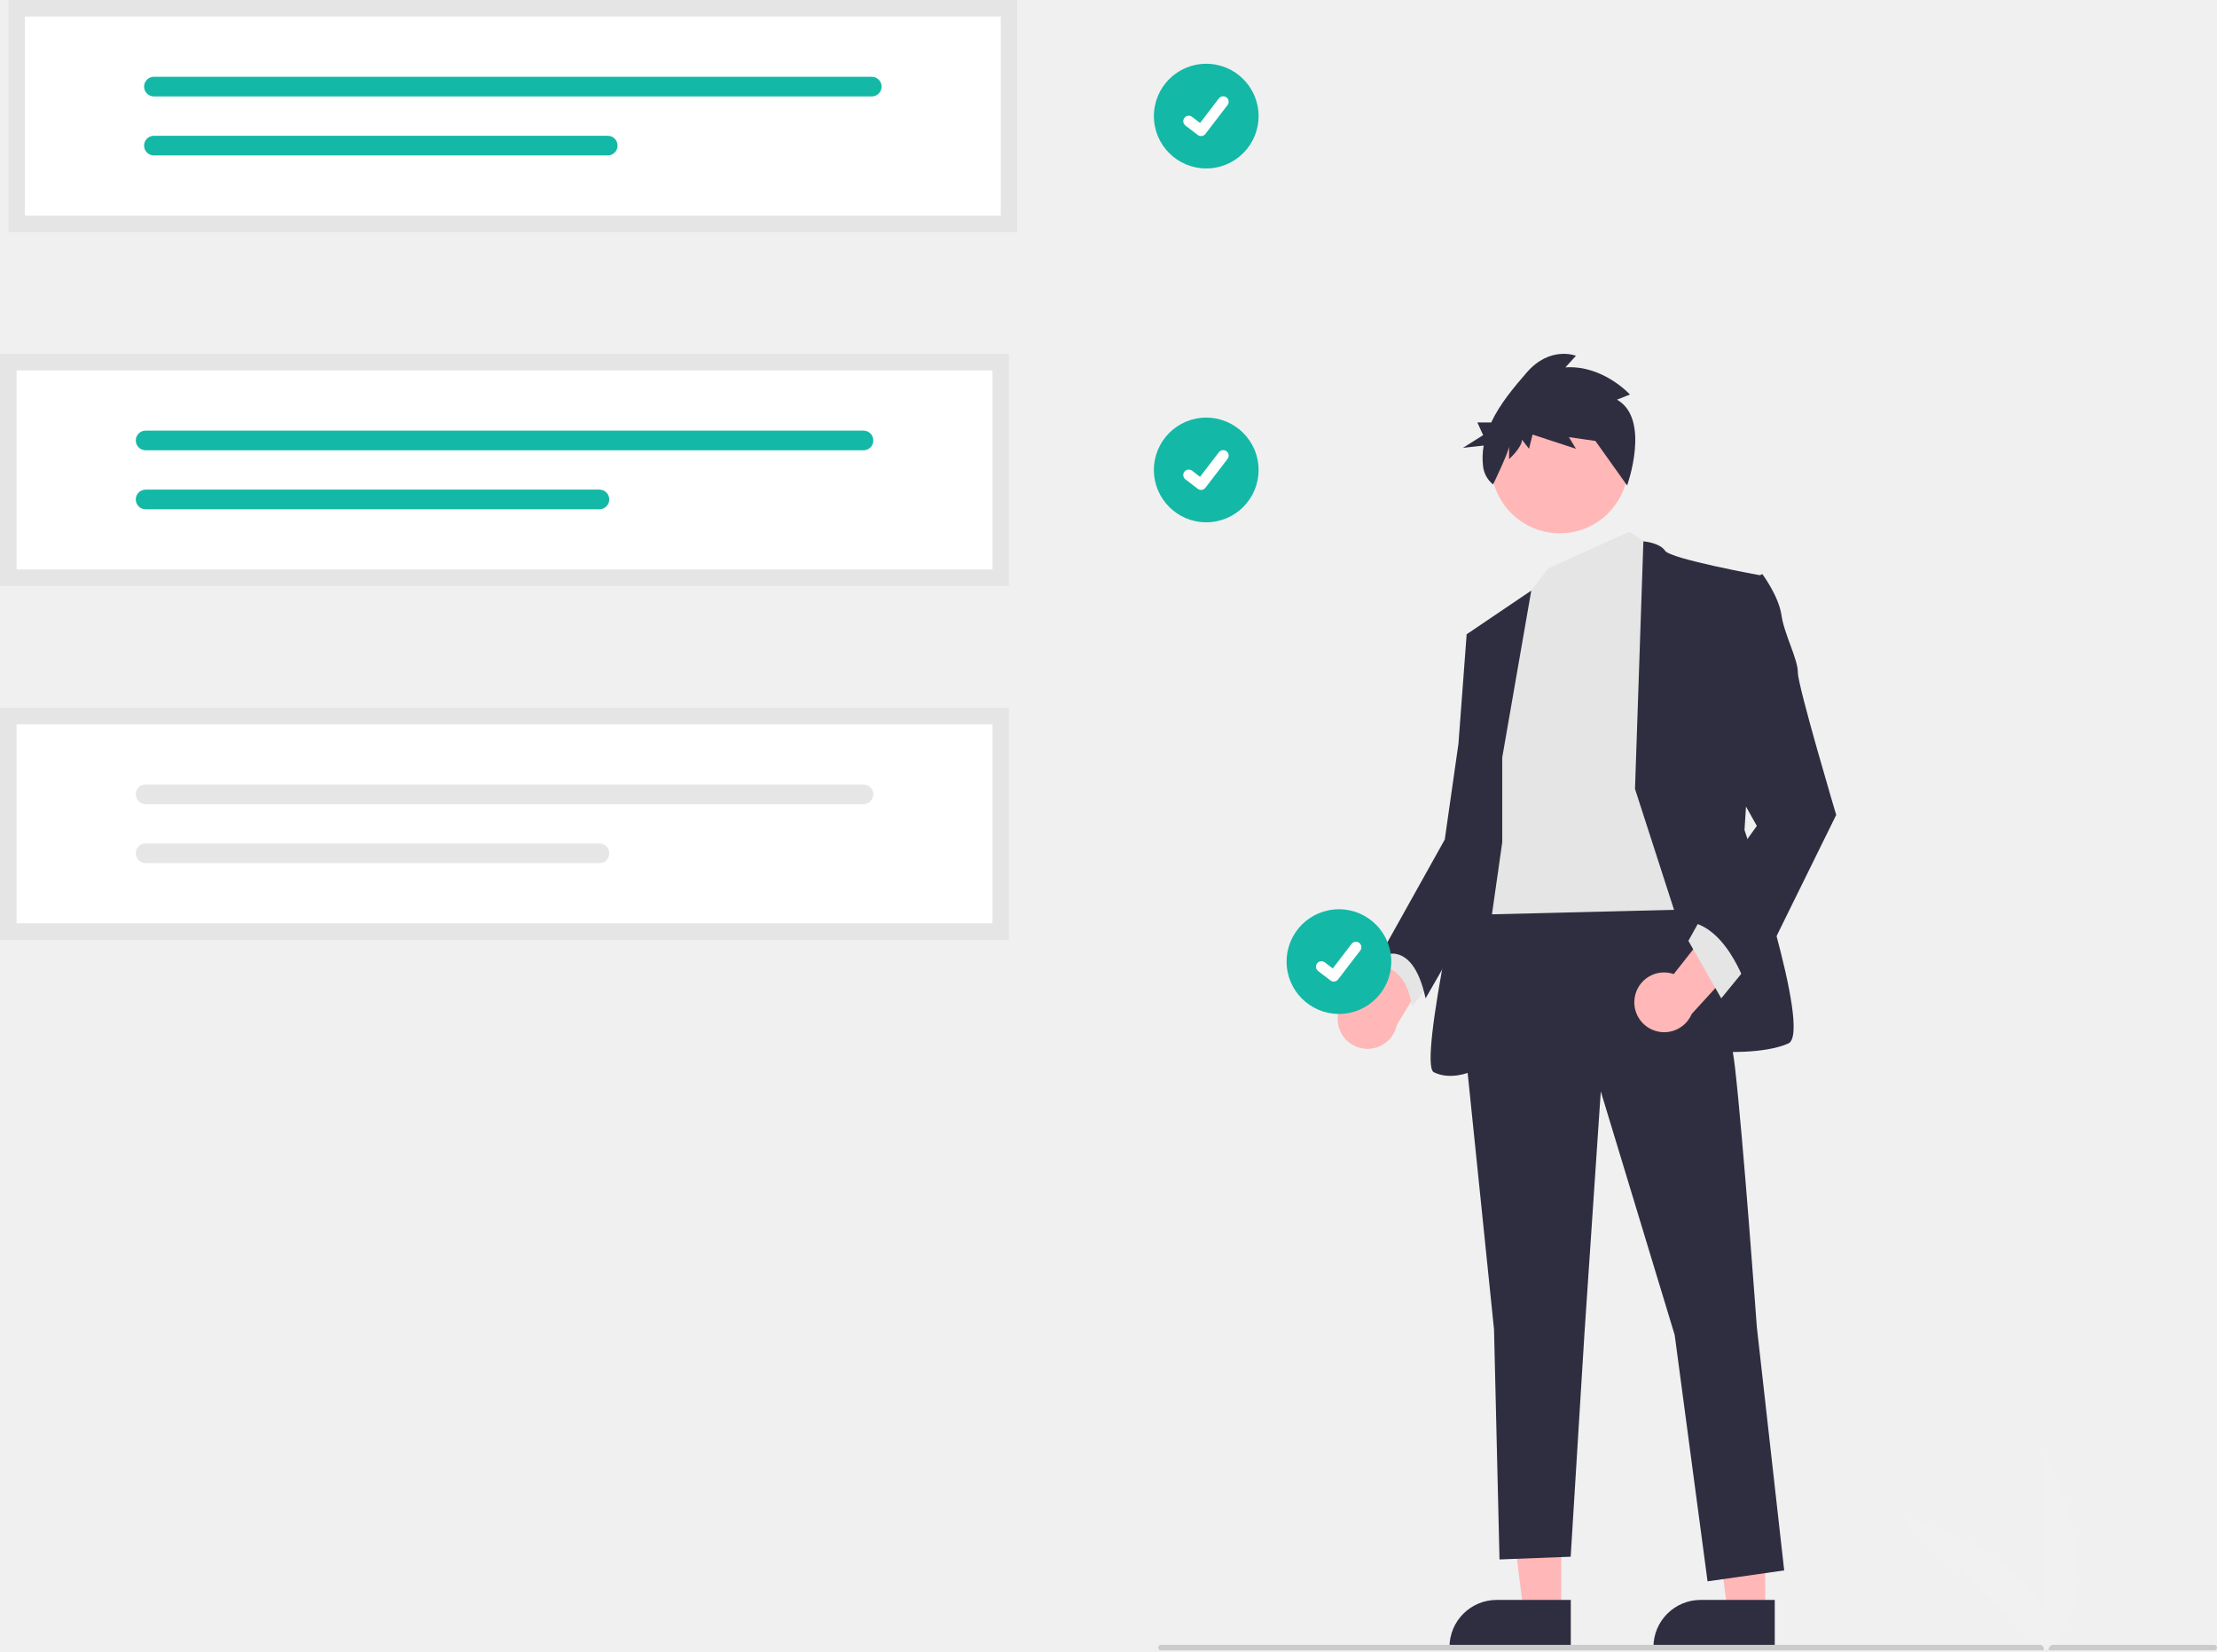
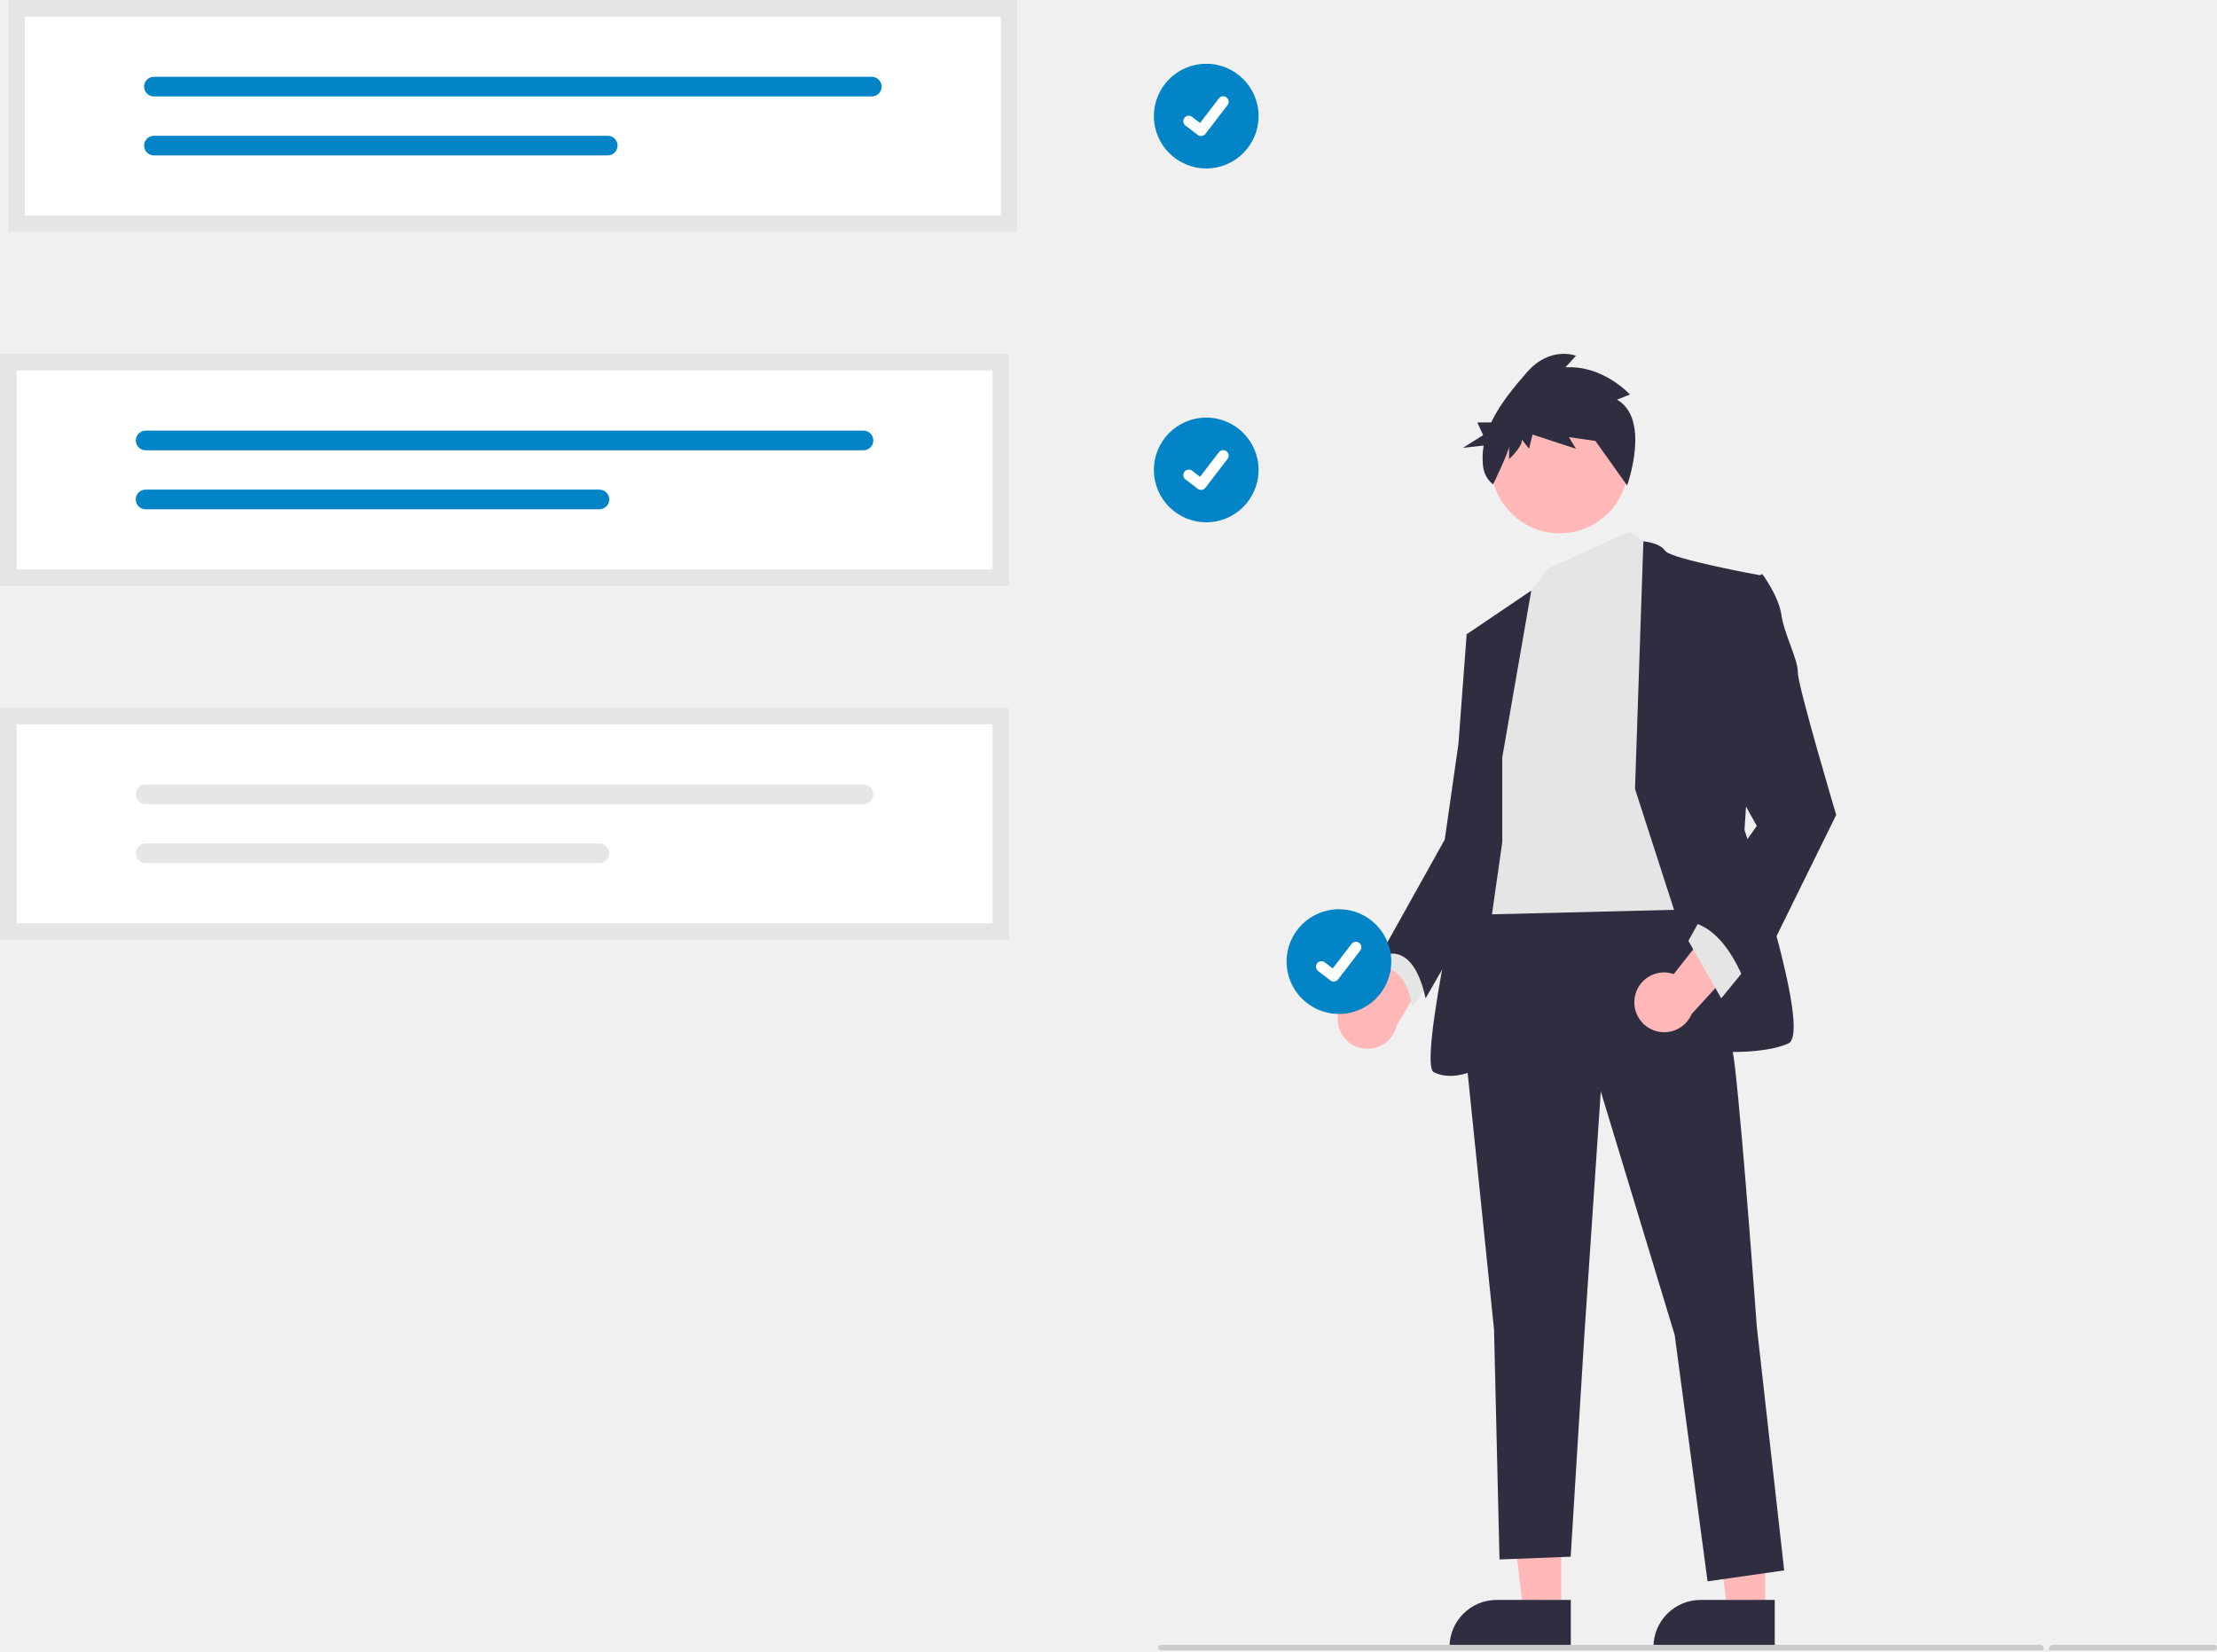
<svg xmlns="http://www.w3.org/2000/svg" id="a644d002-dee1-4c60-b6d8-14071a55f848" data-name="Layer 1" width="801.921" height="597.457" viewBox="0 0 801.921 597.457">
-   <circle id="a21b076b-2a02-49a5-bb32-17a8ec3aa4f0" data-name="Ellipse 44" cx="436.314" cy="42" r="18.934" fill="#14b8a6" />
+   <circle id="a21b076b-2a02-49a5-bb32-17a8ec3aa4f0" data-name="Ellipse 44" cx="436.314" cy="42" r="18.934" fill="#0284c7" />
  <path id="e6e13b85-c0f0-465c-a6f6-5f502d6349d1" data-name="Path 395" d="M633.477,200.494a1.964,1.964,0,0,1-1.181-.393l-.021-.016-4.45-3.404A1.977,1.977,0,0,1,630.231,193.543l2.882,2.21,6.811-8.885a1.977,1.977,0,0,1,2.771-.366l.001 0-.042.059.043-.059a1.979,1.979,0,0,1,.366,2.772l-8.011,10.447a1.978,1.978,0,0,1-1.573.771Z" transform="translate(-199.0394 -151.2713)" fill="#fff" />
-   <circle id="a589868e-34c5-408c-9ae2-7552629e8089" data-name="Ellipse 44" cx="436.314" cy="170" r="18.934" fill="#14b8a6" />
+   <circle id="a589868e-34c5-408c-9ae2-7552629e8089" data-name="Ellipse 44" cx="436.314" cy="170" r="18.934" fill="#0284c7" />
  <path id="e165961b-e395-421d-ab84-b3c9bf16c3b4" data-name="Path 395" d="M633.477,328.494a1.964,1.964,0,0,1-1.181-.393l-.021-.016-4.45-3.404A1.977,1.977,0,1,1,630.231,321.543l2.882,2.21,6.811-8.885a1.977,1.977,0,0,1,2.771-.366l.001 0-.042.059.043-.059a1.979,1.979,0,0,1,.366,2.772l-8.011,10.447a1.978,1.978,0,0,1-1.573.771Z" transform="translate(-199.0394 -151.2713)" fill="#fff" />
  <path d="M682.904,520.23a10.746,10.746,0,0,1,12.209-11.065l17.341-34.022,9.799,17.256-17.97,29.663a10.804,10.804,0,0,1-21.379-1.831Z" transform="translate(-199.0394 -151.2713)" fill="#ffb7b7" />
  <polygon points="564.71 583.194 551.101 583.193 544.627 530.702 564.712 530.703 564.71 583.194" fill="#ffb7b7" />
  <path d="M767.22,747.657l-43.88-.002v-.555a17.08,17.08,0,0,1,17.08-17.079h.001l26.801.001Z" transform="translate(-199.0394 -151.2713)" fill="#2f2e41" />
  <polygon points="638.483 583.194 624.874 583.193 618.4 530.702 638.485 530.703 638.483 583.194" fill="#ffb7b7" />
  <path d="M840.993,747.657l-43.881-.002v-.555a17.08,17.08,0,0,1,17.08-17.079h.001l26.801.001Z" transform="translate(-199.0394 -151.2713)" fill="#2f2e41" />
  <path d="M703.806,490.62l-5.941,9.902s9.902,0,11.882,14.852l7.921-9.902Z" transform="translate(-199.0394 -151.2713)" fill="#e5e5e5" />
  <path d="M807.772,469.827s15.842,41.586,18.813,67.33,7.921,94.064,7.921,94.064l9.902,88.123-27.724,3.961-11.882-89.113-26.734-88.123-5.941,88.123-4.951,80.202-25.744.99-1.98-83.173-10.892-105.946,5.941-50.498Z" transform="translate(-199.0394 -151.2713)" fill="#2f2e41" />
  <circle cx="564.176" cy="168.164" r="24.754" fill="#ffb7b7" />
  <polygon points="589.424 192.312 599.326 199.242 612.198 328.952 531.996 330.932 542.888 240.829 552.789 215.085 559.936 205.636 589.424 192.312" fill="#e5e5e5" />
  <path d="M790.444,436.657l3.03-89.567s5.882.454,7.862,3.424,34.655,8.911,34.655,8.911l-5.941,92.084s24.754,73.271,15.842,77.232-24.754,2.97-24.754,2.97Z" transform="translate(-199.0394 -151.2713)" fill="#2f2e41" />
  <path d="M742.422,425.27l10.504-60.365L729.55,380.713,735.491,424.28l-4.951,29.704s-18.813,82.182-12.872,85.153,12.872,0,12.872,0L742.422,455.965Z" transform="translate(-199.0394 -151.2713)" fill="#2f2e41" />
  <path d="M736.481,378.733,729.55,380.713l-2.97,39.606-4.951,34.655L697.865,497.551s11.882-7.921,16.833,14.852l26.171-45.564Z" transform="translate(-199.0394 -151.2713)" fill="#2f2e41" />
  <path d="M783.938,295.851l4.668-1.869s-9.76-10.745-23.339-9.811l3.819-4.205s-9.336-3.737-17.823,6.073c-4.462,5.157-9.623,11.22-12.841,18.049h-4.999l2.086,4.594-7.302,4.594,7.495-.825a25.672,25.672,0,0,0-.203,7.62,9.859,9.859,0,0,0,3.61,6.45h0s5.789-11.983,5.789-13.851v4.672s4.668-4.205,4.668-7.008l2.546,3.27,1.273-5.139,15.701,5.139-2.546-4.205,9.76,1.402-3.819-5.139,15.111,21.221S796.244,302.858,783.938,295.851Z" transform="translate(-199.0394 -151.2713)" fill="#2f2e41" />
  <path d="M790.339,512.11a10.746,10.746,0,0,1,14.125-8.485l23.616-30.009,6.262,18.83-23.386,25.61a10.804,10.804,0,0,1-20.617-5.946Z" transform="translate(-199.0394 -151.2713)" fill="#ffb7b7" />
  <polygon points="631.506 350.24 622.595 361.132 610.713 340.339 615.663 331.428 631.506 350.24" fill="#e5e5e5" />
  <path d="M828.565,362.891l7.921-3.961s5.941,7.921,6.931,14.852,5.941,15.842,5.941,20.793,13.862,51.488,13.862,51.488L831.535,510.423s-6.931-23.764-21.783-25.744l24.754-34.655-13.862-24.754Z" transform="translate(-199.0394 -151.2713)" fill="#2f2e41" />
  <path d="M999.961,748.267h-381a1,1,0,0,1,0-2h381a1,1,0,0,1,0,2Z" transform="translate(-199.0394 -151.2713)" fill="#cbcbcb" />
  <path d="M564.039,363.271h-365v-84h365Z" transform="translate(-199.0394 -151.2713)" fill="#fff" />
-   <path d="M251.717,307.046a3.556,3.556,0,0,0,0,7.113H511.377a3.556,3.556,0,0,0,0-7.113Z" transform="translate(-199.0394 -151.2713)" fill="#14b8a6" />
-   <path d="M251.717,328.384a3.556,3.556,0,0,0-.015,7.113H415.862a3.556,3.556,0,1,0,0-7.113Z" transform="translate(-199.0394 -151.2713)" fill="#14b8a6" />
+   <path d="M251.717,307.046a3.556,3.556,0,0,0,0,7.113H511.377a3.556,3.556,0,0,0,0-7.113Z" transform="translate(-199.0394 -151.2713)" fill="#0284c7" />
+   <path d="M251.717,328.384a3.556,3.556,0,0,0-.015,7.113H415.862a3.556,3.556,0,1,0,0-7.113Z" transform="translate(-199.0394 -151.2713)" fill="#0284c7" />
  <path d="M564.039,363.271h-365v-84h365Zm-359-6h353v-72h-353Z" transform="translate(-199.0394 -151.2713)" fill="#e5e5e5" />
  <path d="M564.039,491.271h-365v-84h365Z" transform="translate(-199.0394 -151.2713)" fill="#fff" />
  <path d="M251.717,435.046a3.556,3.556,0,0,0,0,7.113H511.377a3.556,3.556,0,0,0,0-7.113Z" transform="translate(-199.0394 -151.2713)" fill="#e6e6e6" />
  <path d="M251.717,456.384a3.556,3.556,0,0,0-.015,7.113H415.862a3.556,3.556,0,1,0,0-7.113Z" transform="translate(-199.0394 -151.2713)" fill="#e6e6e6" />
  <path d="M564.039,491.271h-365v-84h365Zm-359-6h353v-72h-353Z" transform="translate(-199.0394 -151.2713)" fill="#e5e5e5" />
  <path d="M567.039,235.271h-365v-84h365Z" transform="translate(-199.0394 -151.2713)" fill="#fff" />
-   <path d="M254.717,179.046a3.556,3.556,0,0,0,0,7.113H514.377a3.556,3.556,0,0,0,0-7.113Z" transform="translate(-199.0394 -151.2713)" fill="#14b8a6" />
-   <path d="M254.717,200.384a3.556,3.556,0,0,0-.015,7.113H418.862a3.556,3.556,0,1,0,0-7.113Z" transform="translate(-199.0394 -151.2713)" fill="#14b8a6" />
+   <path d="M254.717,179.046a3.556,3.556,0,0,0,0,7.113H514.377a3.556,3.556,0,0,0,0-7.113Z" transform="translate(-199.0394 -151.2713)" fill="#0284c7" />
+   <path d="M254.717,200.384a3.556,3.556,0,0,0-.015,7.113H418.862a3.556,3.556,0,1,0,0-7.113Z" transform="translate(-199.0394 -151.2713)" fill="#0284c7" />
  <path d="M567.039,235.271h-365v-84h365Zm-359-6h353v-72h-353Z" transform="translate(-199.0394 -151.2713)" fill="#e5e5e5" />
  <path d="M938.287,748.729v-72.34S966.479,727.675,938.287,748.729Z" transform="translate(-199.0394 -151.2713)" fill="#f1f1f1" />
  <path d="M940.029,748.716l-53.29-48.921S943.584,713.71,940.029,748.716Z" transform="translate(-199.0394 -151.2713)" fill="#f1f1f1" />
-   <circle id="b5ebad9a-150e-4d35-a0fa-e0e6655123db" data-name="Ellipse 44" cx="484.314" cy="347.846" r="18.934" fill="#14b8a6" />
+   <circle id="b5ebad9a-150e-4d35-a0fa-e0e6655123db" data-name="Ellipse 44" cx="484.314" cy="347.846" r="18.934" fill="#0284c7" />
  <path id="a3d97315-c3ee-404f-9bfd-8b2853817976" data-name="Path 395" d="M681.477,506.34a1.964,1.964,0,0,1-1.181-.393l-.021-.016-4.45-3.404a1.977,1.977,0,1,1,2.406-3.139l2.882,2.21,6.811-8.885a1.977,1.977,0,0,1,2.771-.366l.001 0-.042.059.043-.059a1.979,1.979,0,0,1,.366,2.772l-8.011,10.447a1.978,1.978,0,0,1-1.573.771Z" transform="translate(-199.0394 -151.2713)" fill="#fff" />
</svg>
